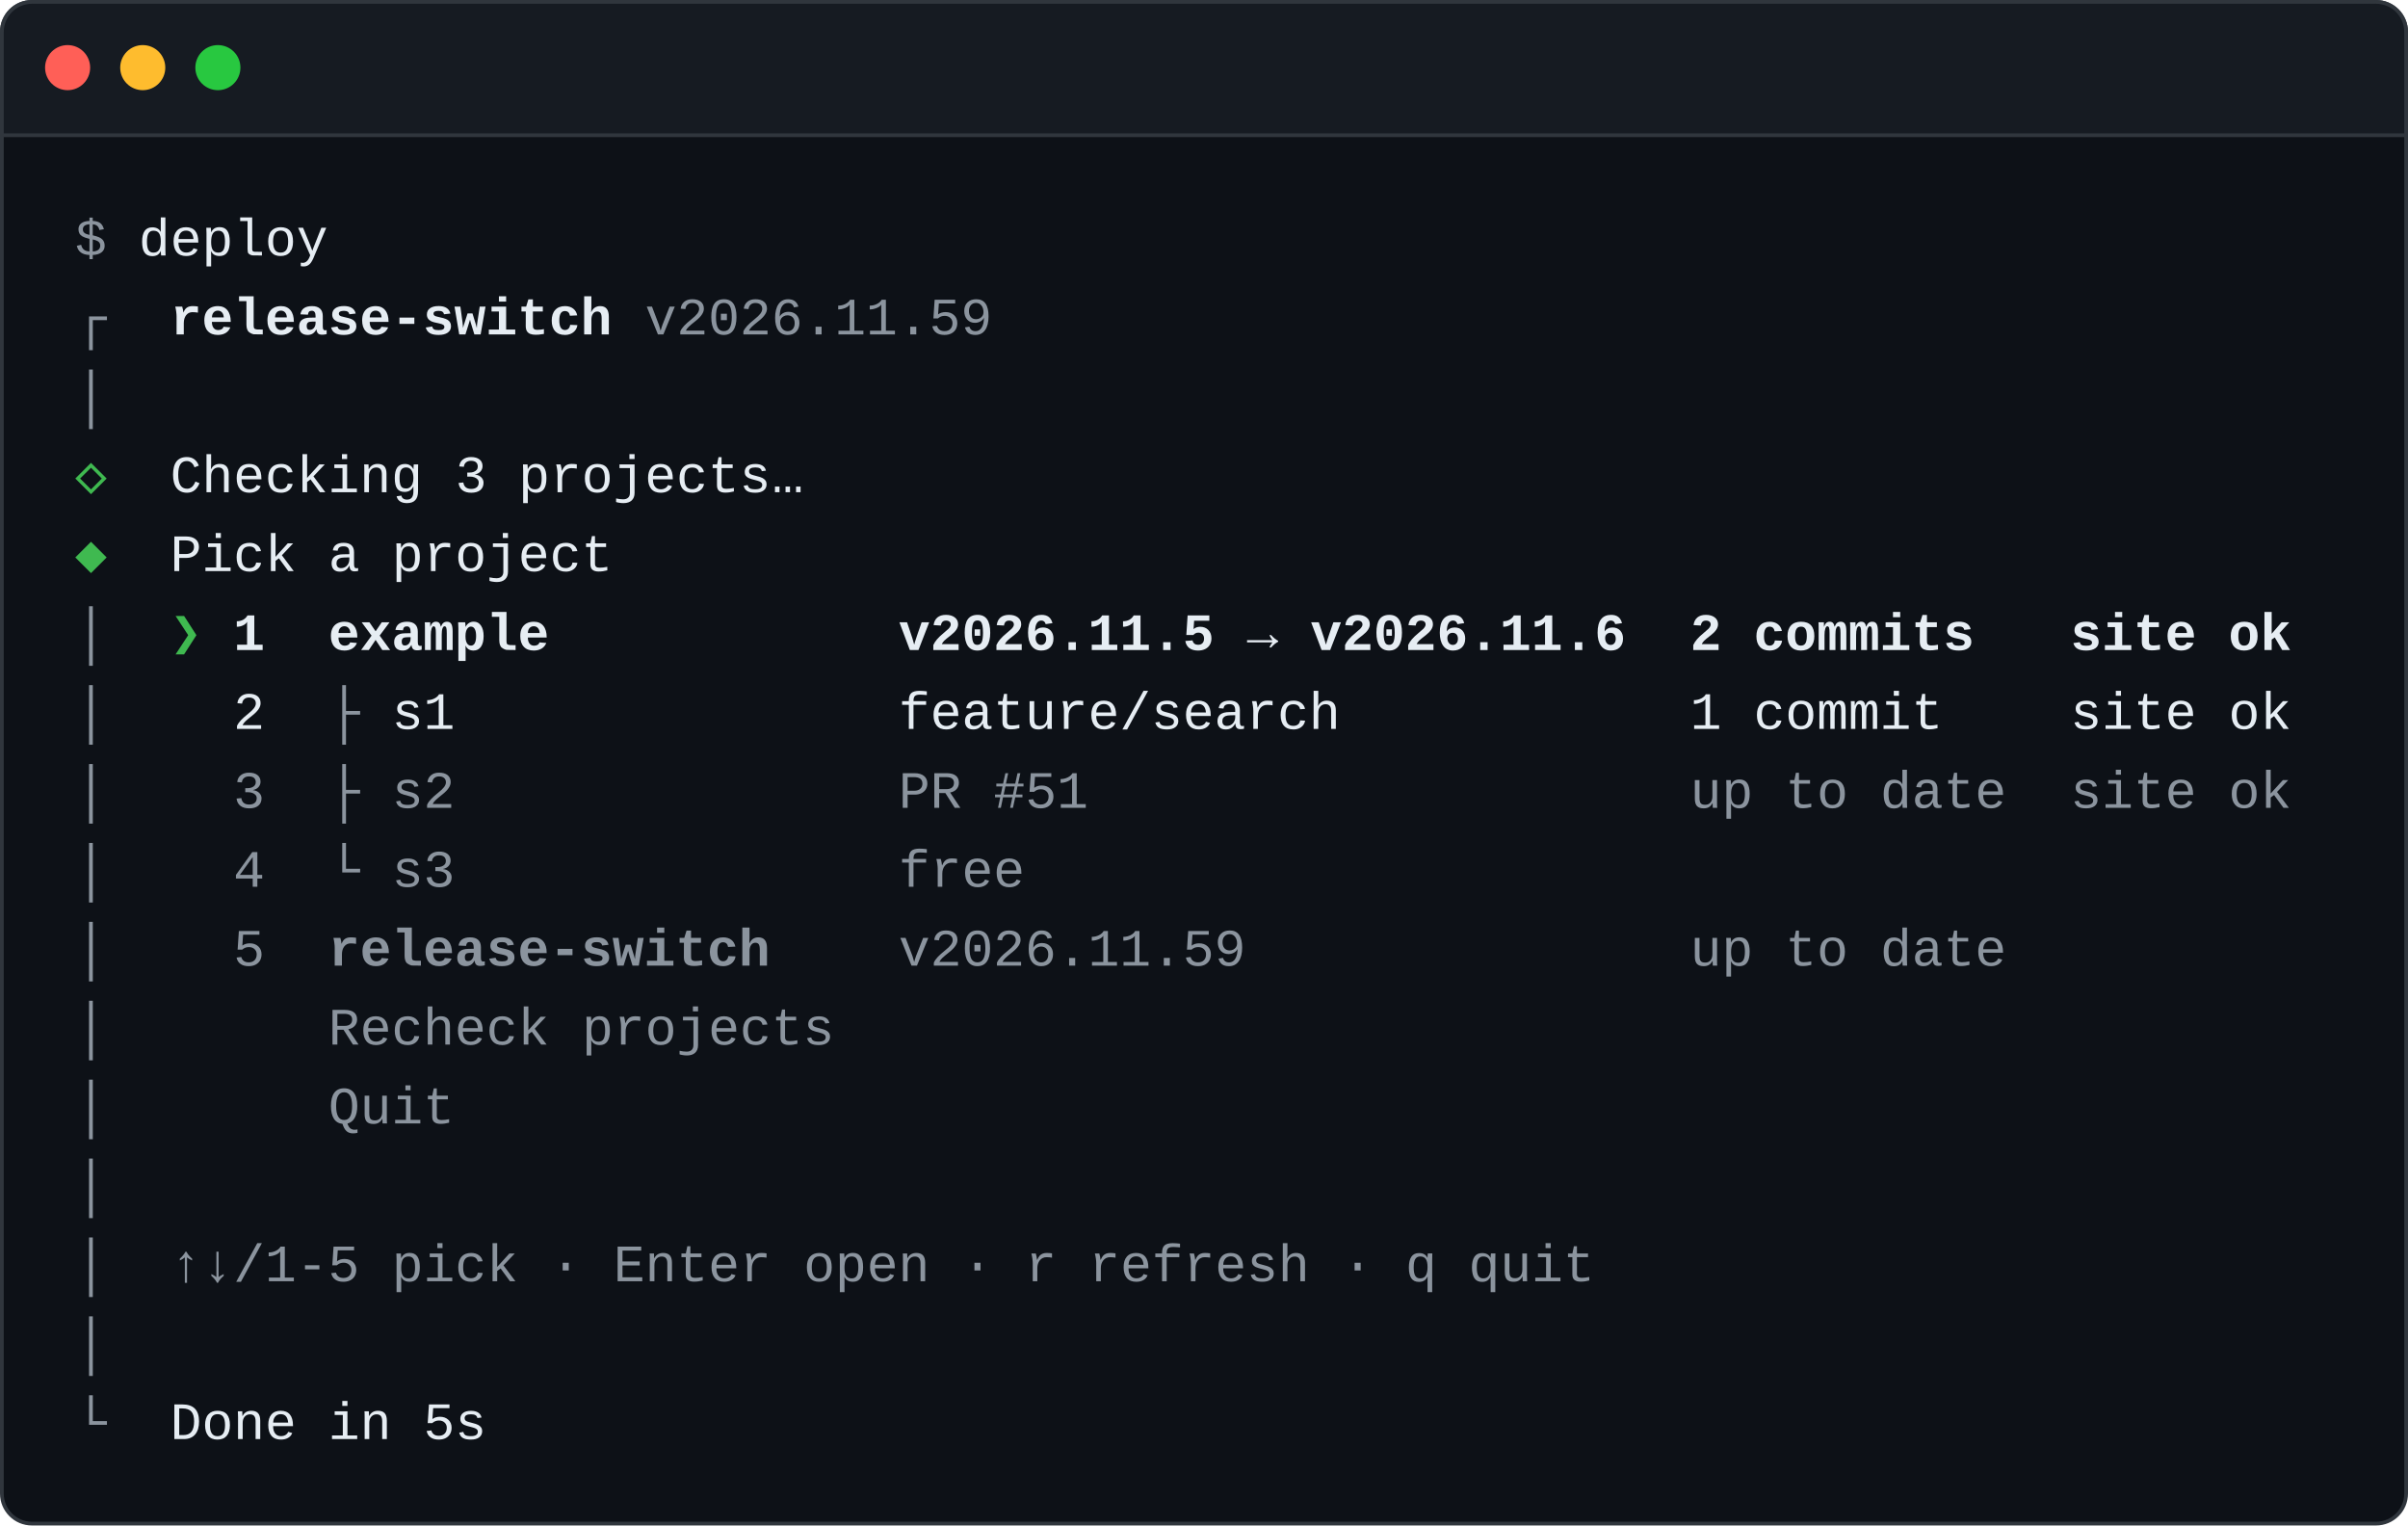
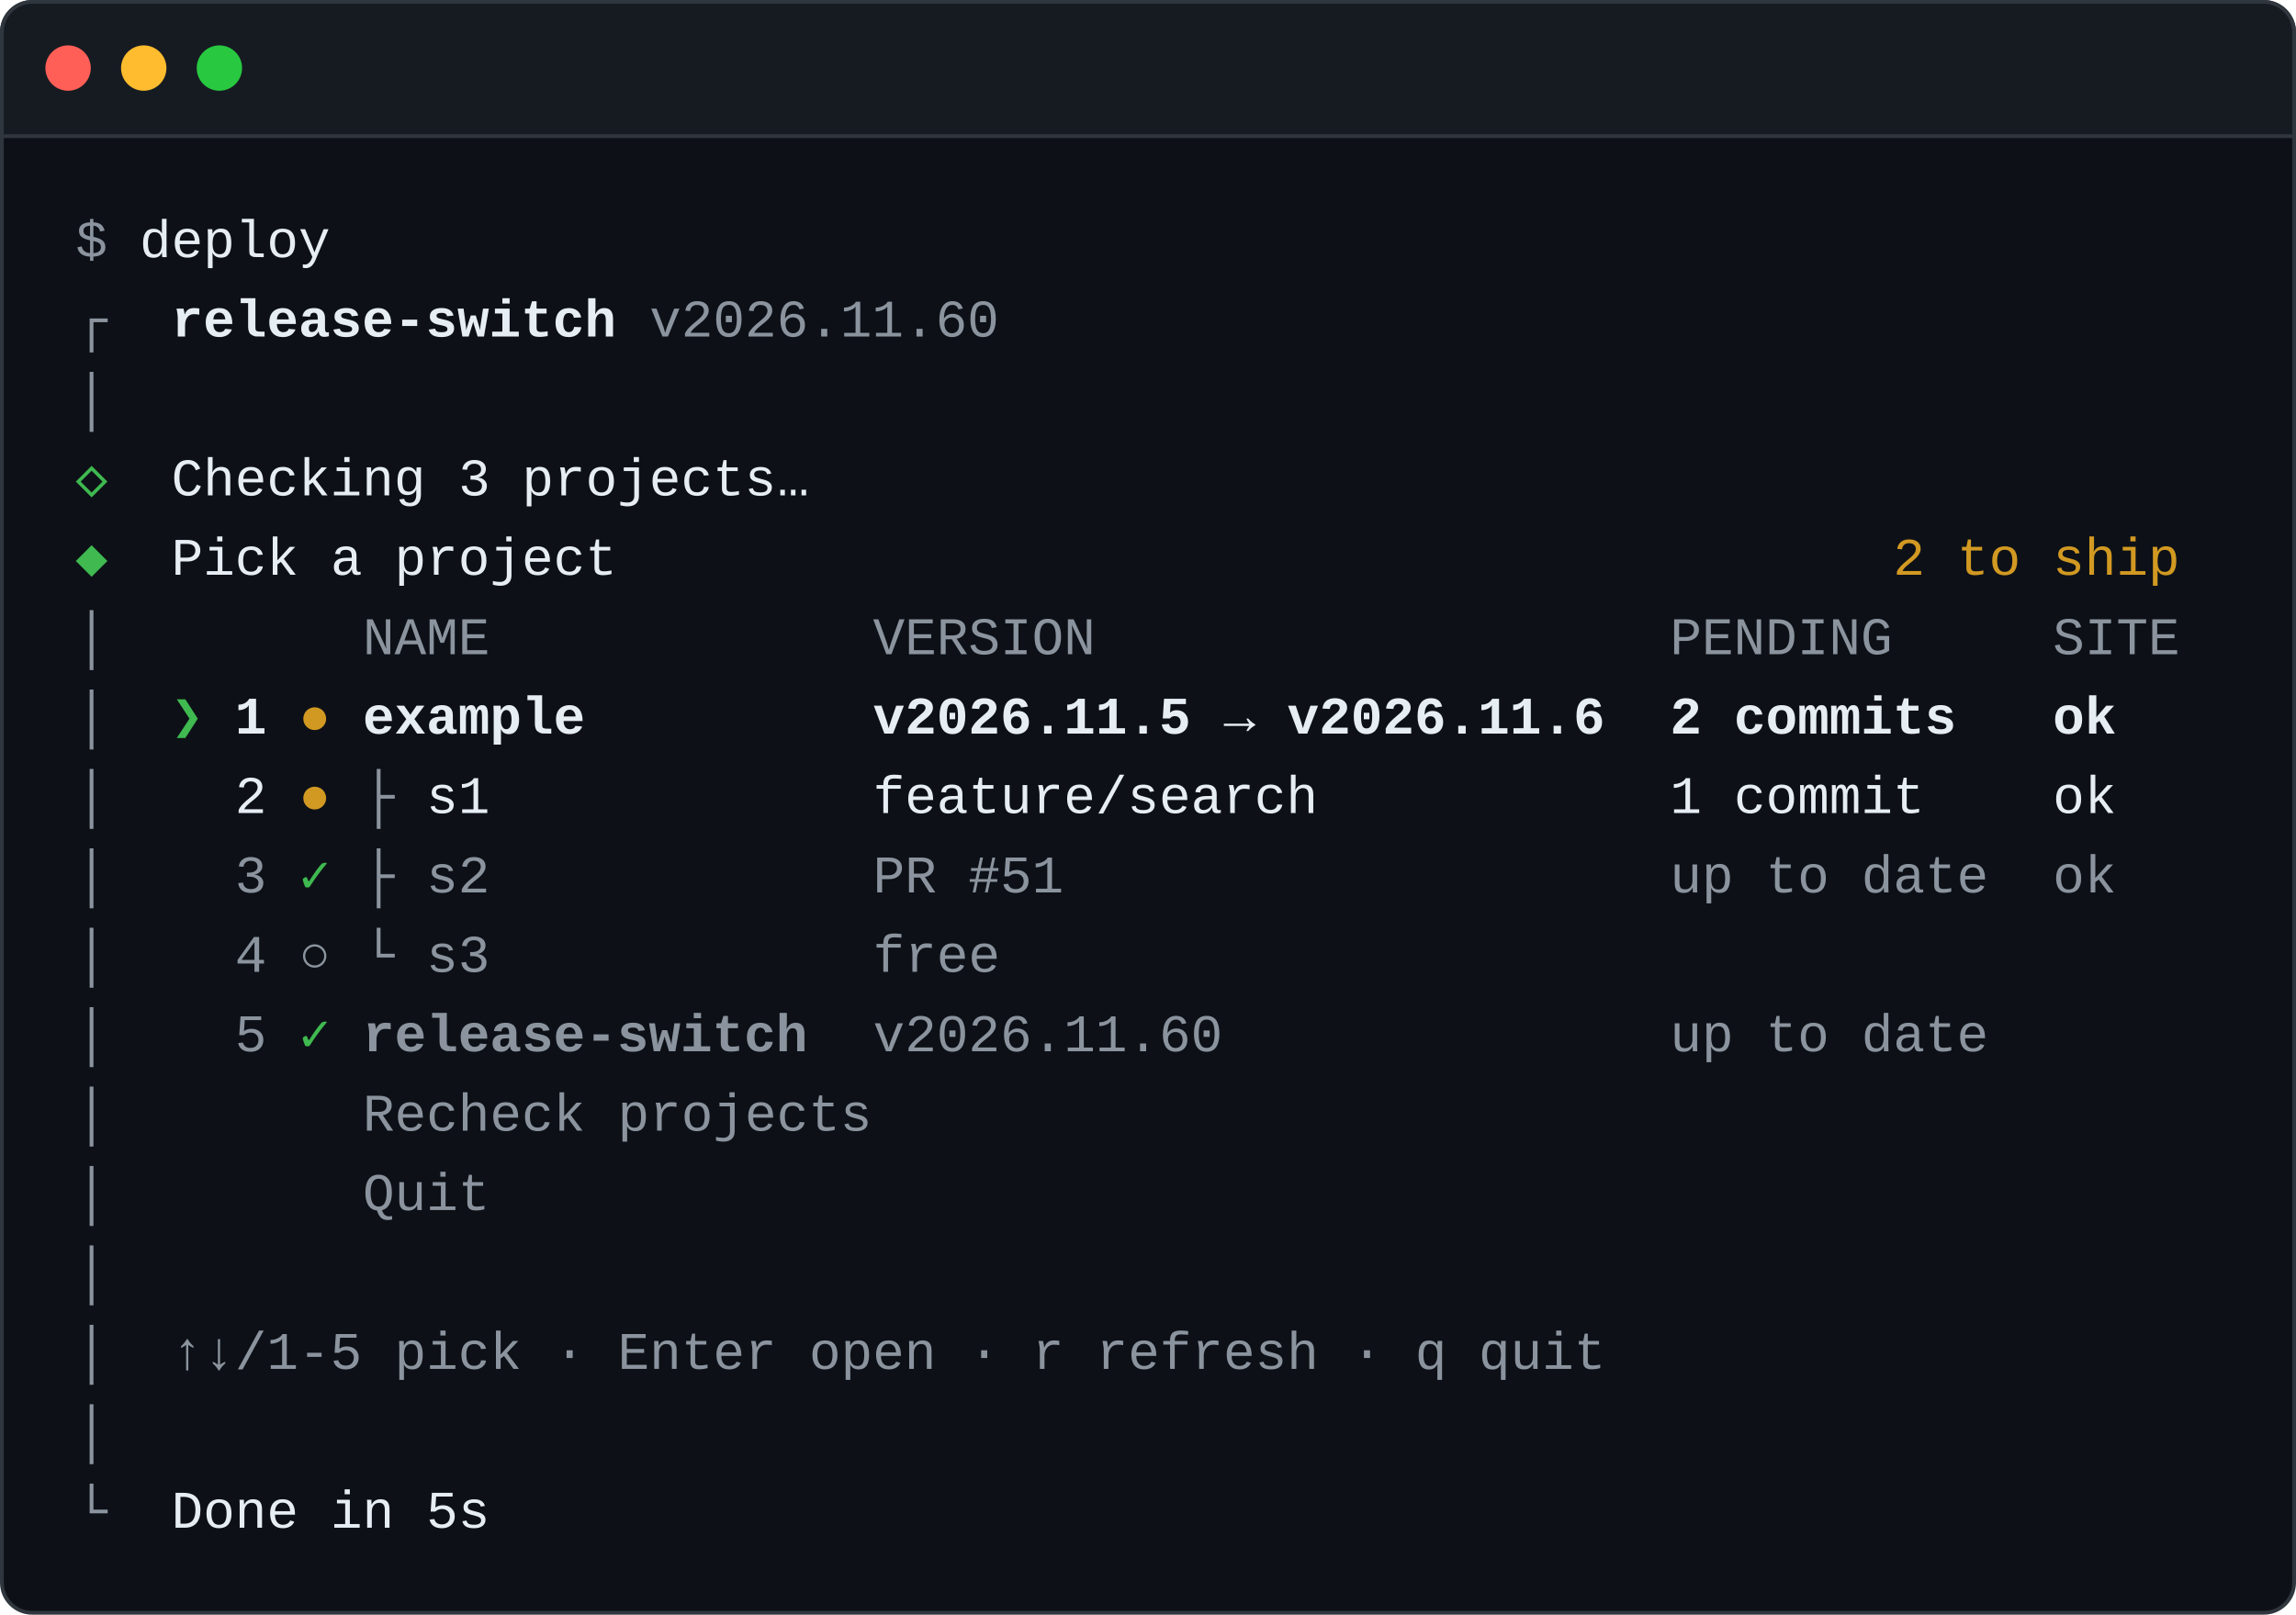
- <svg xmlns="http://www.w3.org/2000/svg" width="641" height="406" viewBox="0 0 641 406">
-   <rect x="0.5" y="0.5" width="640" height="405" rx="8" fill="#0d1117" stroke="#30363d" />
-   <path d="M0.5 36V8.5a8 8 0 0 1 8-8H632.5a8 8 0 0 1 8 8V36Z" fill="#161b22" stroke="#30363d" />
+ <svg xmlns="http://www.w3.org/2000/svg" width="607" height="427" viewBox="0 0 607 427">
+   <rect x="0.5" y="0.5" width="606" height="426" rx="8" fill="#0d1117" stroke="#30363d" />
+   <path d="M0.5 36V8.5a8 8 0 0 1 8-8H598.5a8 8 0 0 1 8 8V36Z" fill="#161b22" stroke="#30363d" />
  <circle cx="18" cy="18" r="6" fill="#ff5f57" />
  <circle cx="38" cy="18" r="6" fill="#febc2e" />
  <circle cx="58" cy="18" r="6" fill="#28c840" />
  <g font-family="ui-monospace,SFMono-Regular,Menlo,Consolas,'Liberation Mono',monospace" font-size="14" xml:space="preserve">
    <text x="20.0" y="68" fill="#8b949e">$</text>
    <text x="36.9" y="68" fill="#e6edf3">deploy</text>
    <text x="20.0" y="89" fill="#8b949e">┌</text>
    <text x="45.3" y="89" fill="#e6edf3" font-weight="700">release-switch</text>
-     <text x="171.7" y="89" fill="#8b949e">v2026.11.59</text>
+     <text x="171.7" y="89" fill="#8b949e">v2026.11.60</text>
    <text x="20.0" y="110" fill="#8b949e">│</text>
    <text x="20.0" y="131" fill="#3fb950">◇</text>
    <text x="45.3" y="131" fill="#e6edf3">Checking</text>
    <text x="121.2" y="131" fill="#e6edf3">3</text>
    <text x="138.0" y="131" fill="#e6edf3">projects</text>
    <text x="205.5" y="131" fill="#e6edf3">…</text>
    <text x="20.0" y="152" fill="#3fb950">◆</text>
    <text x="45.3" y="152" fill="#e6edf3">Pick</text>
    <text x="87.4" y="152" fill="#e6edf3">a</text>
    <text x="104.3" y="152" fill="#e6edf3">project</text>
+     <text x="500.5" y="152" fill="#d29922">2</text>
+     <text x="517.4" y="152" fill="#d29922">to</text>
+     <text x="542.7" y="152" fill="#d29922">ship</text>
    <text x="20.0" y="173" fill="#8b949e">│</text>
-     <text x="45.3" y="173" fill="#3fb950">❯</text>
-     <text x="62.1" y="173" fill="#e6edf3" font-weight="700">1</text>
-     <text x="87.4" y="173" fill="#e6edf3" font-weight="700">example</text>
-     <text x="239.2" y="173" fill="#e6edf3" font-weight="700">v2026.11.5</text>
-     <text x="331.9" y="173" fill="#e6edf3" font-weight="700">→</text>
-     <text x="348.8" y="173" fill="#e6edf3" font-weight="700">v2026.11.6</text>
-     <text x="449.9" y="173" fill="#e6edf3" font-weight="700">2</text>
-     <text x="466.8" y="173" fill="#e6edf3" font-weight="700">commits</text>
-     <text x="551.1" y="173" fill="#e6edf3" font-weight="700">site</text>
-     <text x="593.2" y="173" fill="#e6edf3" font-weight="700">ok</text>
+     <text x="95.9" y="173" fill="#8b949e">NAME</text>
+     <text x="230.8" y="173" fill="#8b949e">VERSION</text>
+     <text x="441.5" y="173" fill="#8b949e">PENDING</text>
+     <text x="542.7" y="173" fill="#8b949e">SITE</text>
    <text x="20.0" y="194" fill="#8b949e">│</text>
-     <text x="62.1" y="194" fill="#e6edf3">2</text>
-     <text x="87.4" y="194" fill="#8b949e">├</text>
-     <text x="104.3" y="194" fill="#e6edf3">s1</text>
-     <text x="239.2" y="194" fill="#e6edf3">feature/search</text>
-     <text x="449.9" y="194" fill="#e6edf3">1</text>
-     <text x="466.8" y="194" fill="#e6edf3">commit</text>
-     <text x="551.1" y="194" fill="#e6edf3">site</text>
-     <text x="593.2" y="194" fill="#e6edf3">ok</text>
+     <text x="45.3" y="194" fill="#3fb950">❯</text>
+     <text x="62.1" y="194" fill="#e6edf3" font-weight="700">1</text>
+     <text x="79.0" y="194" fill="#d29922">●</text>
+     <text x="95.9" y="194" fill="#e6edf3" font-weight="700">example</text>
+     <text x="230.8" y="194" fill="#e6edf3" font-weight="700">v2026.11.5</text>
+     <text x="323.5" y="194" fill="#e6edf3" font-weight="700">→</text>
+     <text x="340.3" y="194" fill="#e6edf3" font-weight="700">v2026.11.6</text>
+     <text x="441.5" y="194" fill="#e6edf3" font-weight="700">2</text>
+     <text x="458.4" y="194" fill="#e6edf3" font-weight="700">commits</text>
+     <text x="542.7" y="194" fill="#e6edf3" font-weight="700">ok</text>
    <text x="20.0" y="215" fill="#8b949e">│</text>
-     <text x="62.1" y="215" fill="#8b949e">3</text>
-     <text x="87.4" y="215" fill="#8b949e">├</text>
-     <text x="104.3" y="215" fill="#8b949e">s2</text>
-     <text x="239.2" y="215" fill="#8b949e">PR</text>
-     <text x="264.5" y="215" fill="#8b949e">#51</text>
-     <text x="449.9" y="215" fill="#8b949e">up</text>
-     <text x="475.2" y="215" fill="#8b949e">to</text>
-     <text x="500.5" y="215" fill="#8b949e">date</text>
-     <text x="551.1" y="215" fill="#8b949e">site</text>
-     <text x="593.2" y="215" fill="#8b949e">ok</text>
+     <text x="62.1" y="215" fill="#e6edf3">2</text>
+     <text x="79.0" y="215" fill="#d29922">●</text>
+     <text x="95.9" y="215" fill="#8b949e">├</text>
+     <text x="112.7" y="215" fill="#e6edf3">s1</text>
+     <text x="230.8" y="215" fill="#e6edf3">feature/search</text>
+     <text x="441.5" y="215" fill="#e6edf3">1</text>
+     <text x="458.4" y="215" fill="#e6edf3">commit</text>
+     <text x="542.7" y="215" fill="#e6edf3">ok</text>
    <text x="20.0" y="236" fill="#8b949e">│</text>
-     <text x="62.1" y="236" fill="#8b949e">4</text>
-     <text x="87.4" y="236" fill="#8b949e">└</text>
-     <text x="104.3" y="236" fill="#8b949e">s3</text>
-     <text x="239.2" y="236" fill="#8b949e">free</text>
+     <text x="62.1" y="236" fill="#8b949e">3</text>
+     <text x="79.0" y="236" fill="#3fb950">✓</text>
+     <text x="95.9" y="236" fill="#8b949e">├</text>
+     <text x="112.7" y="236" fill="#8b949e">s2</text>
+     <text x="230.8" y="236" fill="#8b949e">PR</text>
+     <text x="256.0" y="236" fill="#8b949e">#51</text>
+     <text x="441.5" y="236" fill="#8b949e">up</text>
+     <text x="466.8" y="236" fill="#8b949e">to</text>
+     <text x="492.1" y="236" fill="#8b949e">date</text>
+     <text x="542.7" y="236" fill="#8b949e">ok</text>
    <text x="20.0" y="257" fill="#8b949e">│</text>
-     <text x="62.1" y="257" fill="#8b949e">5</text>
-     <text x="87.4" y="257" fill="#8b949e" font-weight="700">release-switch</text>
-     <text x="239.2" y="257" fill="#8b949e">v2026.11.59</text>
-     <text x="449.9" y="257" fill="#8b949e">up</text>
-     <text x="475.2" y="257" fill="#8b949e">to</text>
-     <text x="500.5" y="257" fill="#8b949e">date</text>
+     <text x="62.1" y="257" fill="#8b949e">4</text>
+     <text x="79.0" y="257" fill="#8b949e">○</text>
+     <text x="95.9" y="257" fill="#8b949e">└</text>
+     <text x="112.7" y="257" fill="#8b949e">s3</text>
+     <text x="230.8" y="257" fill="#8b949e">free</text>
    <text x="20.0" y="278" fill="#8b949e">│</text>
-     <text x="87.4" y="278" fill="#8b949e">Recheck</text>
-     <text x="154.9" y="278" fill="#8b949e">projects</text>
+     <text x="62.1" y="278" fill="#8b949e">5</text>
+     <text x="79.0" y="278" fill="#3fb950">✓</text>
+     <text x="95.9" y="278" fill="#8b949e" font-weight="700">release-switch</text>
+     <text x="230.8" y="278" fill="#8b949e">v2026.11.60</text>
+     <text x="441.5" y="278" fill="#8b949e">up</text>
+     <text x="466.8" y="278" fill="#8b949e">to</text>
+     <text x="492.1" y="278" fill="#8b949e">date</text>
    <text x="20.0" y="299" fill="#8b949e">│</text>
-     <text x="87.4" y="299" fill="#8b949e">Quit</text>
+     <text x="95.9" y="299" fill="#8b949e">Recheck</text>
+     <text x="163.3" y="299" fill="#8b949e">projects</text>
    <text x="20.0" y="320" fill="#8b949e">│</text>
+     <text x="95.9" y="320" fill="#8b949e">Quit</text>
    <text x="20.0" y="341" fill="#8b949e">│</text>
-     <text x="45.3" y="341" fill="#8b949e">↑</text>
-     <text x="53.7" y="341" fill="#8b949e">↓</text>
-     <text x="62.1" y="341" fill="#8b949e">/1-5</text>
-     <text x="104.3" y="341" fill="#8b949e">pick</text>
-     <text x="146.4" y="341" fill="#8b949e">·</text>
-     <text x="163.3" y="341" fill="#8b949e">Enter</text>
-     <text x="213.9" y="341" fill="#8b949e">open</text>
-     <text x="256.0" y="341" fill="#8b949e">·</text>
-     <text x="272.9" y="341" fill="#8b949e">r</text>
-     <text x="289.8" y="341" fill="#8b949e">refresh</text>
-     <text x="357.2" y="341" fill="#8b949e">·</text>
-     <text x="374.1" y="341" fill="#8b949e">q</text>
-     <text x="390.9" y="341" fill="#8b949e">quit</text>
    <text x="20.0" y="362" fill="#8b949e">│</text>
-     <text x="20.0" y="383" fill="#8b949e">└</text>
-     <text x="45.3" y="383" fill="#e6edf3">Done</text>
-     <text x="87.4" y="383" fill="#e6edf3">in</text>
-     <text x="112.7" y="383" fill="#e6edf3">5s</text>
+     <text x="45.3" y="362" fill="#8b949e">↑</text>
+     <text x="53.7" y="362" fill="#8b949e">↓</text>
+     <text x="62.1" y="362" fill="#8b949e">/1-5</text>
+     <text x="104.3" y="362" fill="#8b949e">pick</text>
+     <text x="146.4" y="362" fill="#8b949e">·</text>
+     <text x="163.3" y="362" fill="#8b949e">Enter</text>
+     <text x="213.9" y="362" fill="#8b949e">open</text>
+     <text x="256.0" y="362" fill="#8b949e">·</text>
+     <text x="272.9" y="362" fill="#8b949e">r</text>
+     <text x="289.8" y="362" fill="#8b949e">refresh</text>
+     <text x="357.2" y="362" fill="#8b949e">·</text>
+     <text x="374.1" y="362" fill="#8b949e">q</text>
+     <text x="390.9" y="362" fill="#8b949e">quit</text>
+     <text x="20.0" y="383" fill="#8b949e">│</text>
+     <text x="20.0" y="404" fill="#8b949e">└</text>
+     <text x="45.3" y="404" fill="#e6edf3">Done</text>
+     <text x="87.4" y="404" fill="#e6edf3">in</text>
+     <text x="112.7" y="404" fill="#e6edf3">5s</text>
  </g>
</svg>
